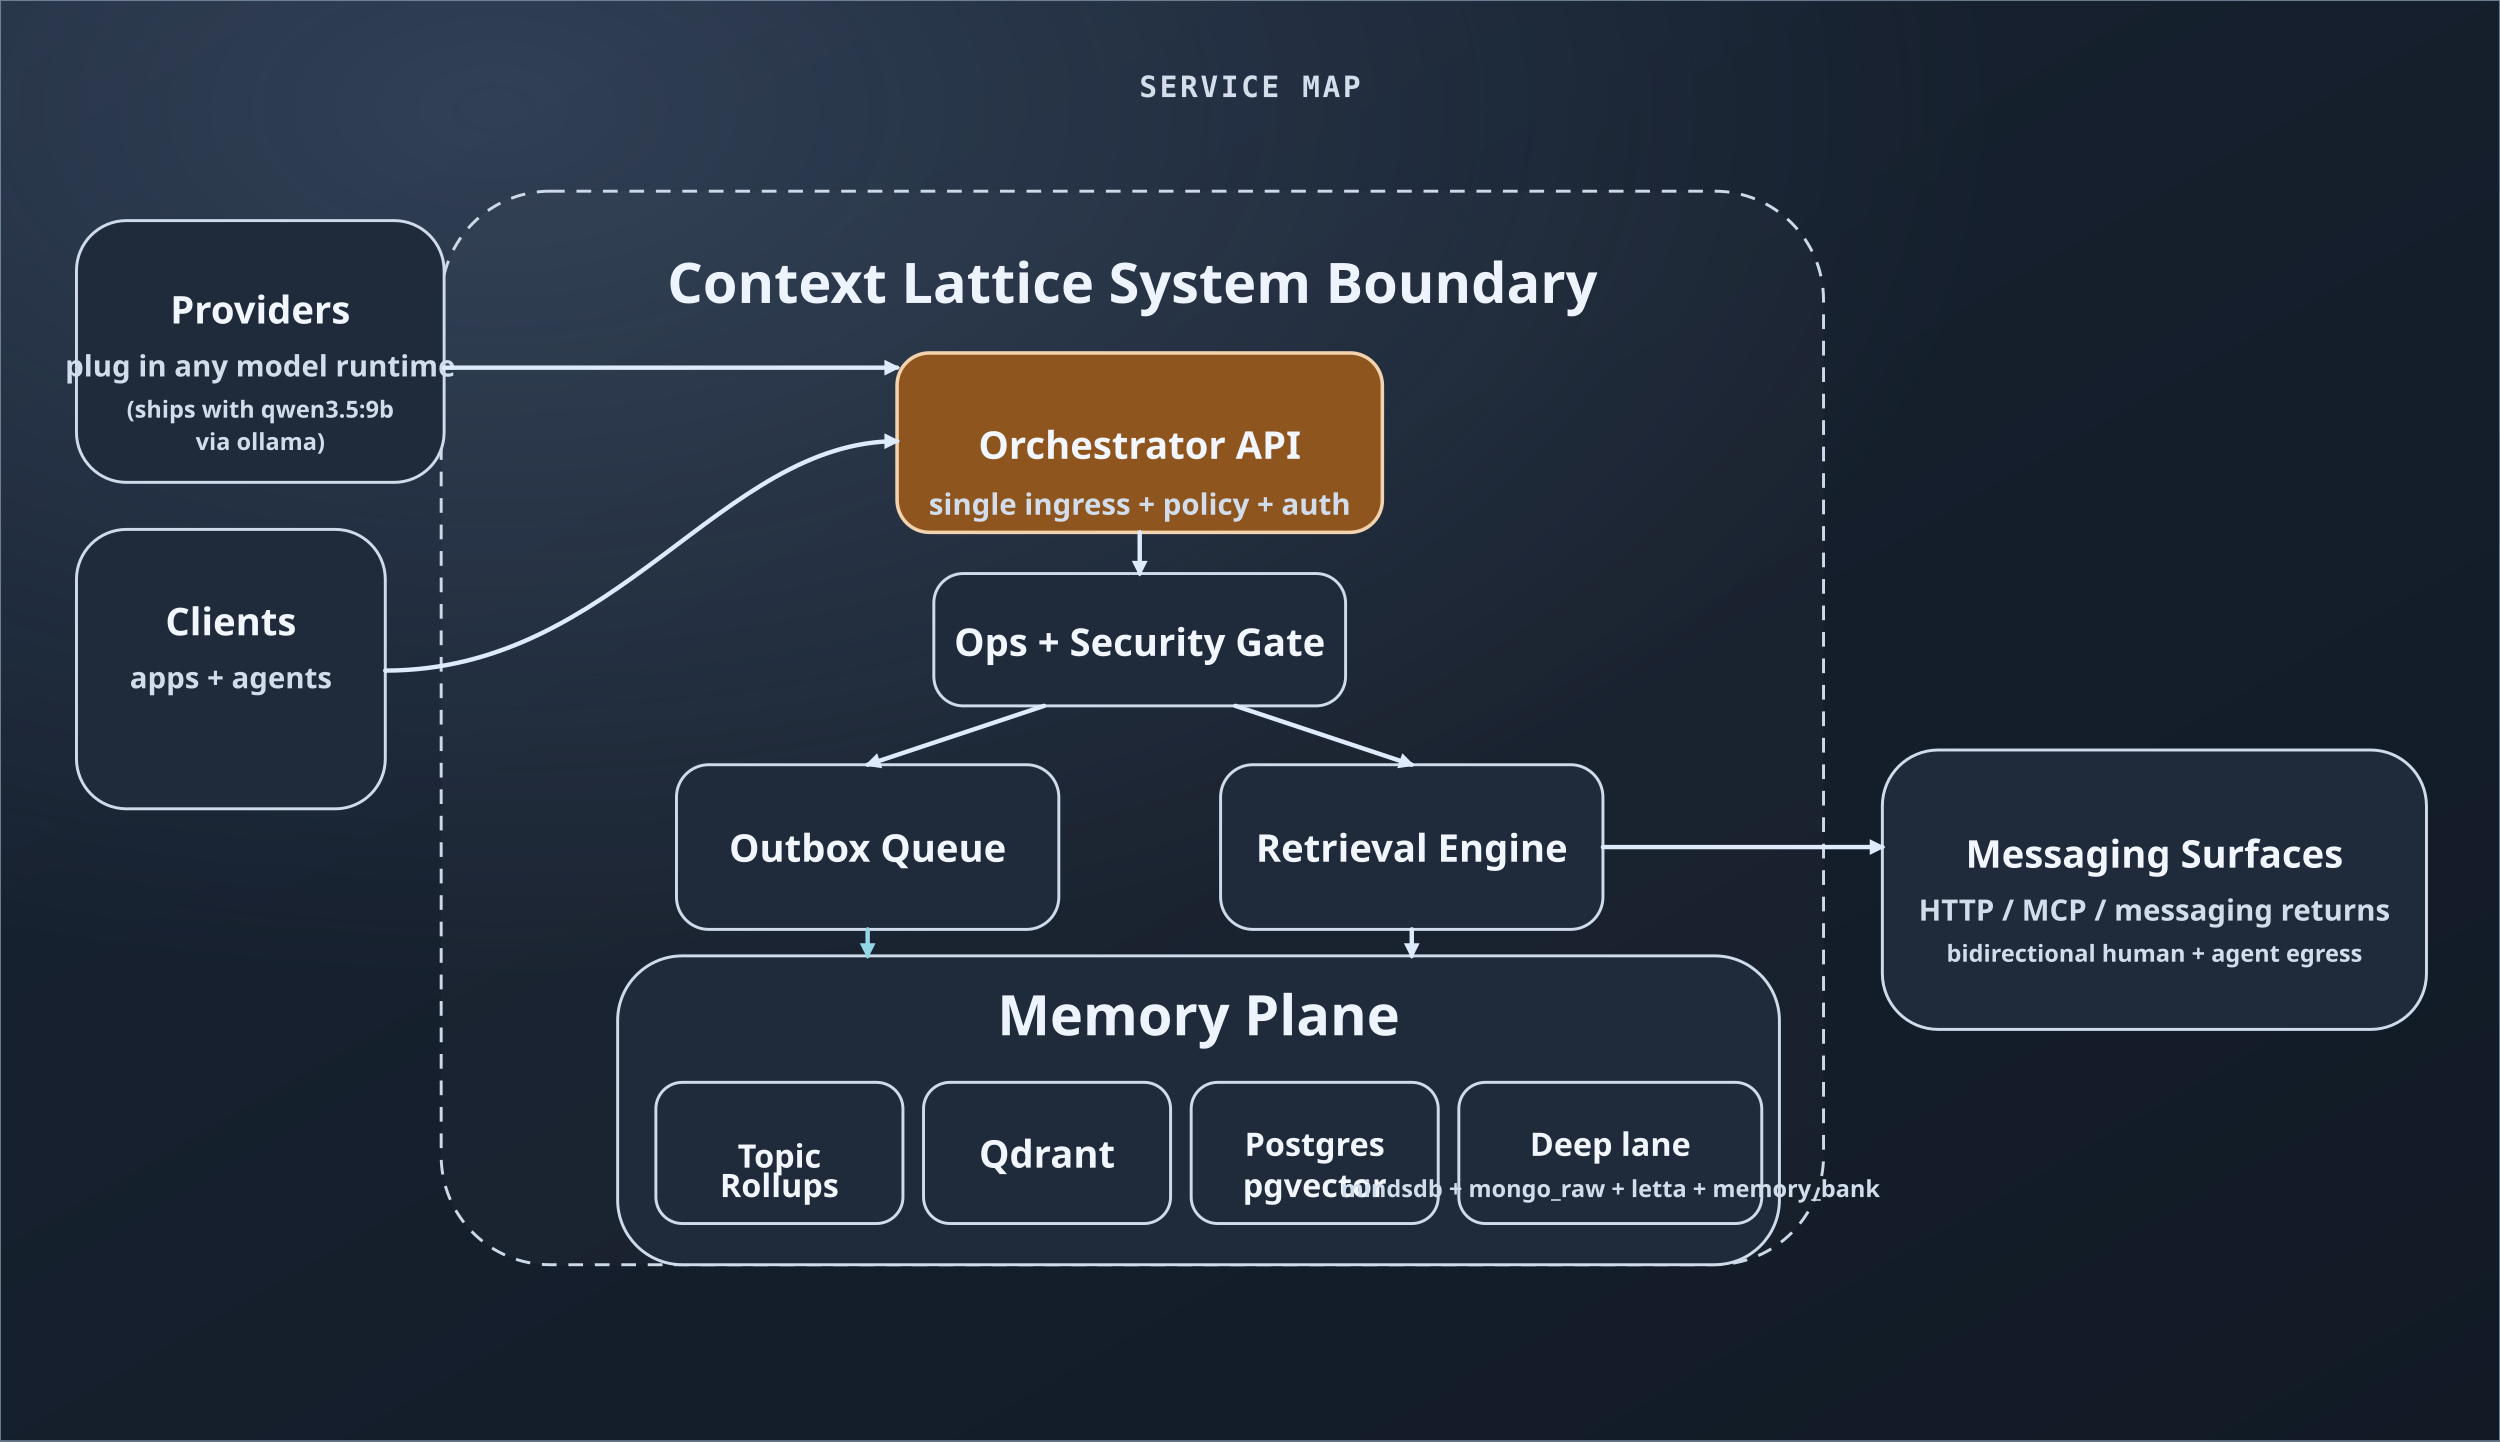
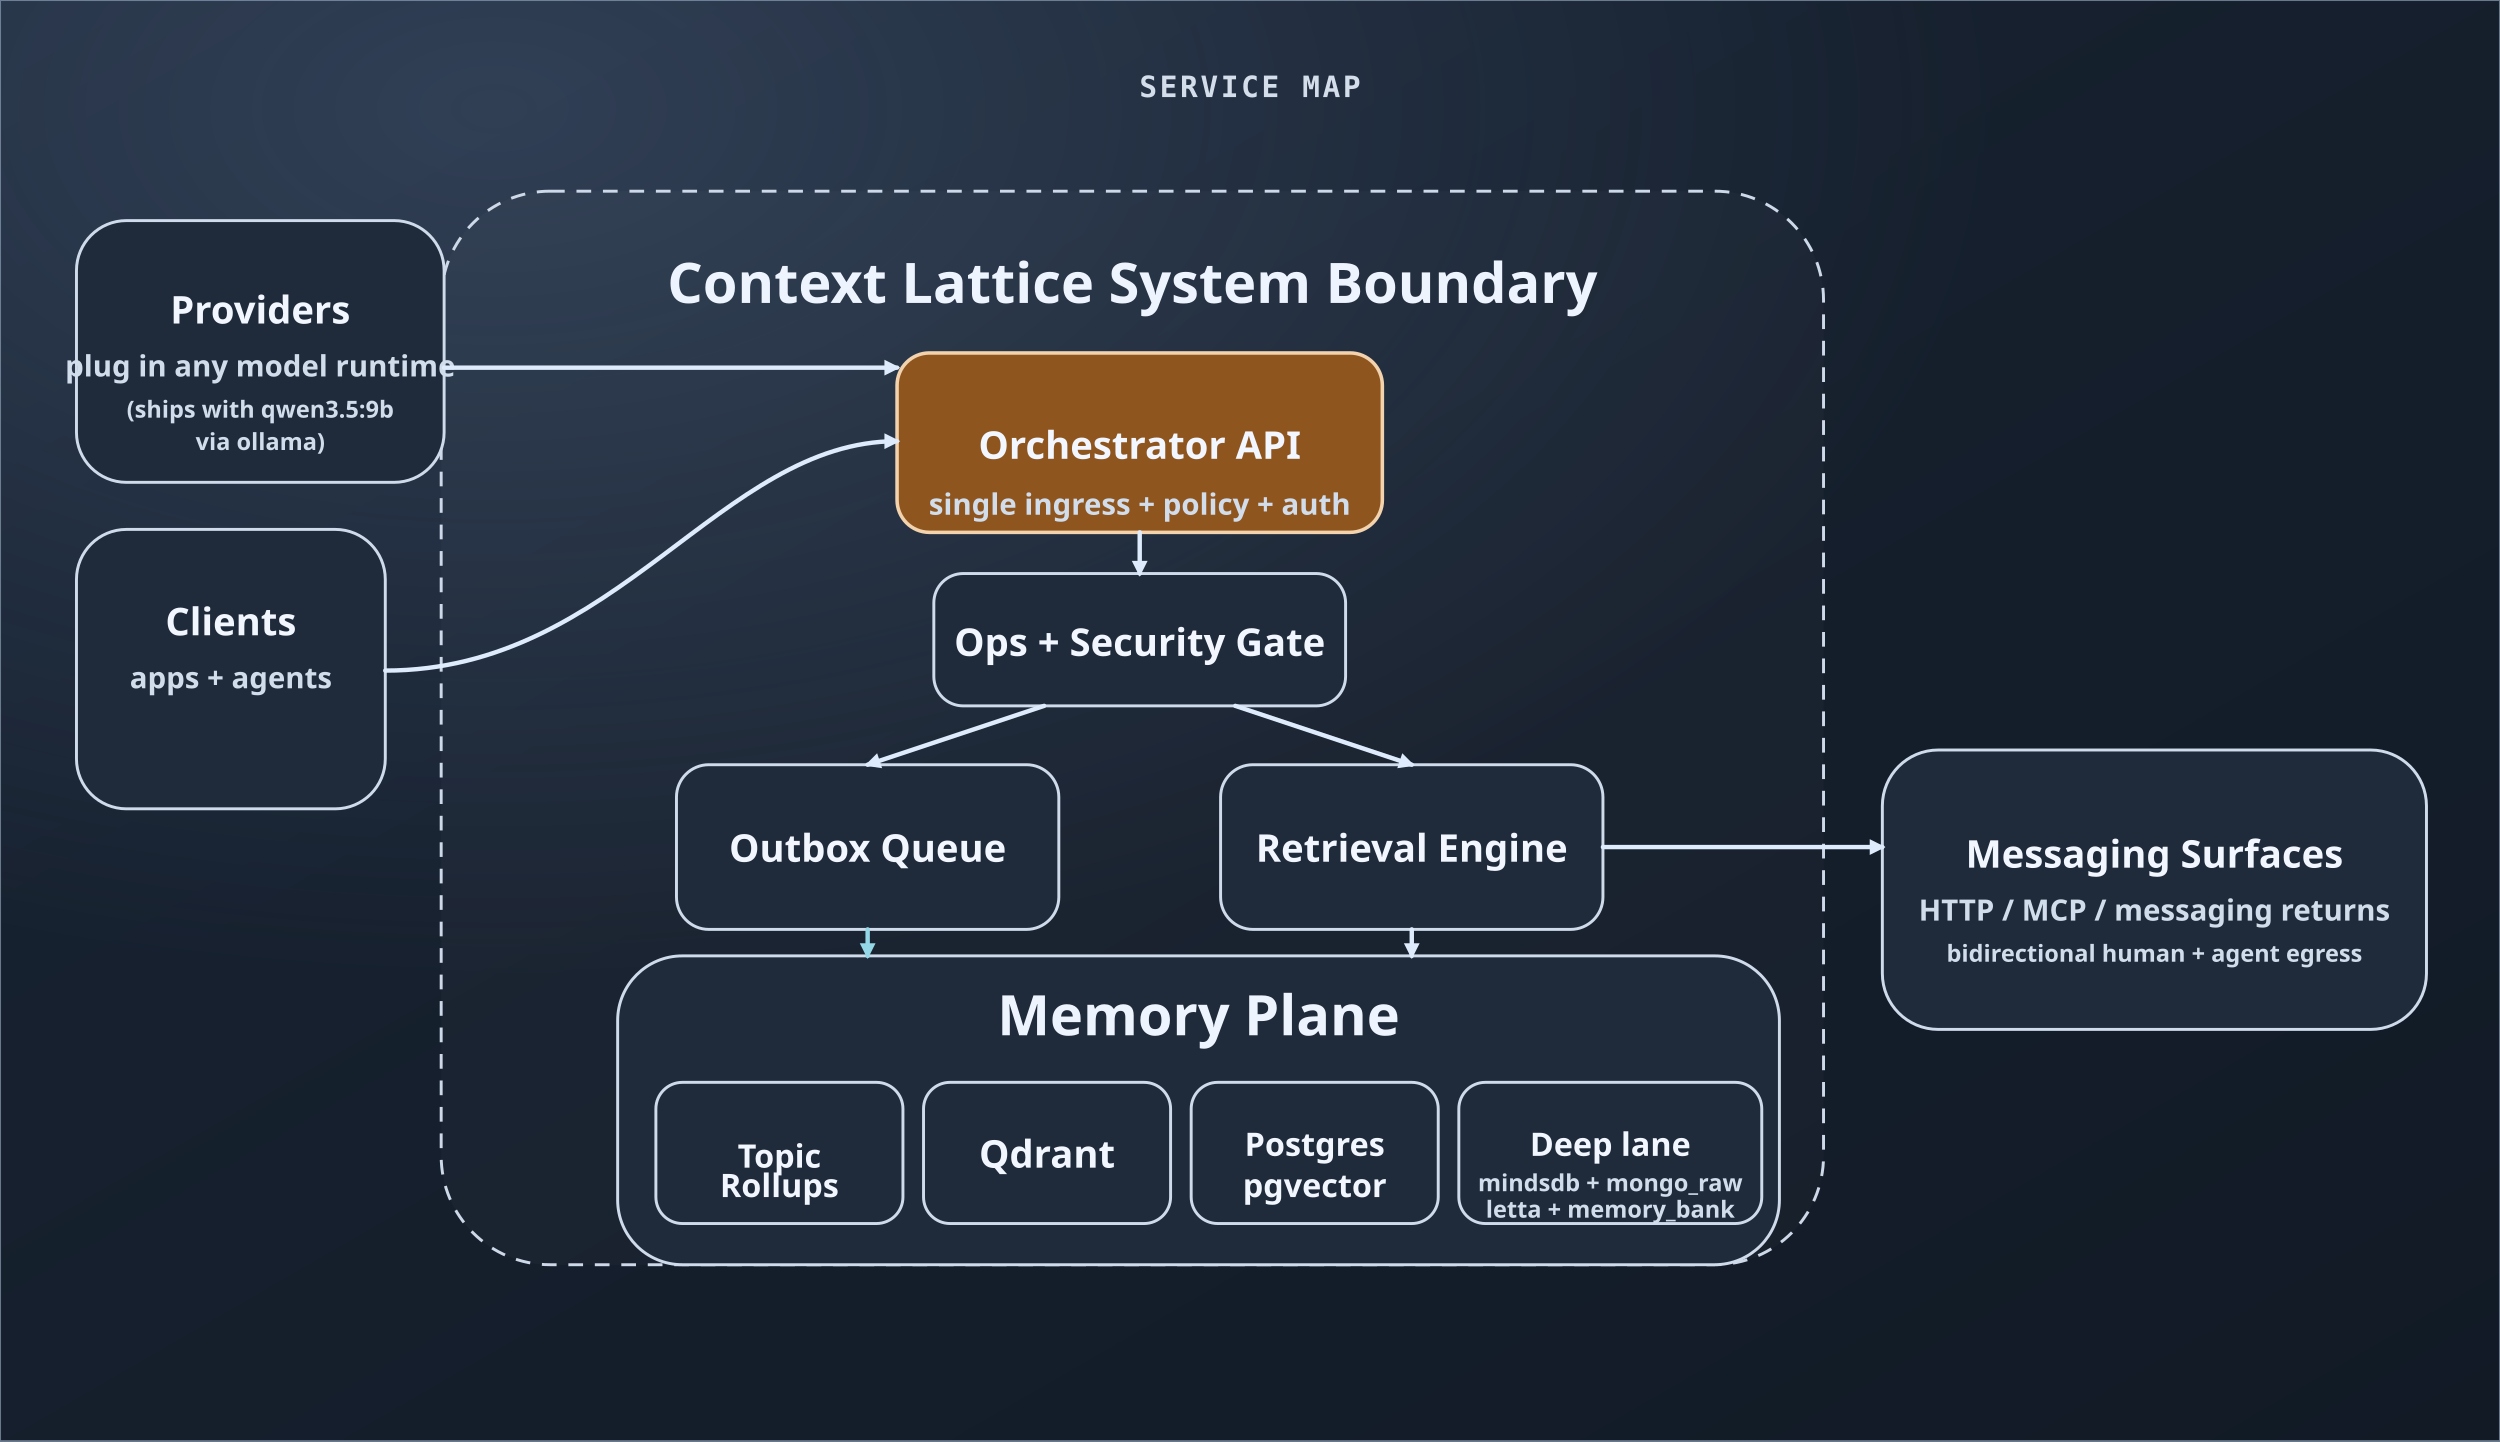
<svg xmlns="http://www.w3.org/2000/svg" width="1700" height="980" viewBox="0 0 1700 980" role="img" aria-label="Service map showing the single orchestrator control plane, memory services, and external dependencies">
  <defs>
    <linearGradient id="bg" x1="0%" y1="0%" x2="100%" y2="100%">
      <stop offset="0%" stop-color="#192434" />
      <stop offset="100%" stop-color="#111a25" />
    </linearGradient>
    <radialGradient id="glowA" cx="20%" cy="8%" r="60%">
      <stop offset="0%" stop-color="#88a5d2" stop-opacity="0.22" />
      <stop offset="100%" stop-color="#88a5d2" stop-opacity="0" />
    </radialGradient>
    <marker id="arrow" markerWidth="10.737" markerHeight="10.737" refX="8.59" refY="5.369" orient="auto" markerUnits="userSpaceOnUse">
      <path d="M0 0 L10.737 5.369 L0 10.737 Z" fill="#deebfc" />
    </marker>
    <marker id="arrowAsync" markerWidth="10.737" markerHeight="10.737" refX="8.59" refY="5.369" orient="auto" markerUnits="userSpaceOnUse">
      <path d="M0 0 L10.737 5.369 L0 10.737 Z" fill="#94d8e8" />
    </marker>
    <style>
      .frame { fill: url(#bg); stroke: #69788b; stroke-width: 1.4; }
      .boundary { fill: rgba(255,255,255,0.02); stroke: #cdd8e8; stroke-width: 2; stroke-dasharray: 10 8; }
      .node { fill: #1f2b3a; stroke: #cfdbeb; stroke-width: 2; }
      .core { fill: #8f551f; stroke: #f2d3ad; stroke-width: 2.4; }
      .title { font: 700 20px 'IBM Plex Mono', monospace; fill: #d4deeb; letter-spacing: 0.09em; }
      .h2 { font: 700 38px 'IBM Plex Sans', sans-serif; fill: #eef4fd; }
      .label { font: 700 26px 'IBM Plex Sans', sans-serif; fill: #f1f6ff; }
      .label-small { font: 700 22px 'IBM Plex Sans', sans-serif; fill: #f1f6ff; }
      .sub { font: 600 20px 'IBM Plex Sans', sans-serif; fill: #d2ddec; }
      .sub-small { font: 600 16px 'IBM Plex Sans', sans-serif; fill: #d2ddec; }
      .sync { stroke: #deebfc; stroke-width: 3; fill: none; stroke-linecap: round; stroke-linejoin: round; }
      .async { stroke: #94d8e8; stroke-width: 3; fill: none; stroke-dasharray: 10 8; stroke-linecap: round; stroke-linejoin: round; }
    </style>
  </defs>
  <rect x="0" y="0" width="1700" height="980" class="frame" />
  <rect x="0" y="0" width="1700" height="980" fill="url(#glowA)" />
  <text x="850" y="66" text-anchor="middle" class="title">SERVICE MAP</text>
  <rect x="300" y="130" width="940" height="730" rx="74" class="boundary" />
  <text x="770" y="206" text-anchor="middle" class="h2">Context Lattice System Boundary</text>
  <rect x="52" y="360" width="210" height="190" rx="34" class="node" />
  <text x="157" y="432" text-anchor="middle" class="label">Clients</text>
  <text x="157" y="468" text-anchor="middle" class="sub">apps + agents</text>
  <rect x="610" y="240" width="330" height="122" rx="22" class="core" />
  <text x="775" y="312" text-anchor="middle" class="label">Orchestrator API</text>
  <text x="775" y="350" text-anchor="middle" class="sub">single ingress + policy + auth</text>
  <rect x="635" y="390" width="280" height="90" rx="20" class="node" />
  <text x="775" y="446" text-anchor="middle" class="label">Ops + Security Gate</text>
  <rect x="460" y="520" width="260" height="112" rx="22" class="node" />
  <text x="590" y="586" text-anchor="middle" class="label">Outbox Queue</text>
  <rect x="830" y="520" width="260" height="112" rx="22" class="node" />
  <text x="960" y="586" text-anchor="middle" class="label">Retrieval Engine</text>
  <rect x="420" y="650" width="790" height="210" rx="44" class="node" />
  <text x="815" y="704" text-anchor="middle" class="h2">Memory Plane</text>
  <rect x="446" y="736" width="168" height="96" rx="18" class="node" />
  <text x="530" y="794" text-anchor="middle" class="label-small">Topic</text>
  <text x="530" y="814" text-anchor="middle" class="label-small">Rollups</text>
  <rect x="628" y="736" width="168" height="96" rx="18" class="node" />
  <text x="712" y="794" text-anchor="middle" class="label">Qdrant</text>
  <rect x="810" y="736" width="168" height="96" rx="18" class="node" />
  <text x="894" y="786" text-anchor="middle" class="label-small">Postgres</text>
  <text x="894" y="814" text-anchor="middle" class="label-small">pgvector</text>
  <rect x="992" y="736" width="206" height="96" rx="18" class="node" />
  <text x="1095" y="786" text-anchor="middle" class="label-small">Deep lane</text>
-   <text x="1095" y="814" text-anchor="middle" class="sub-small">mindsdb + mongo_raw + letta + memory_bank</text>
+   <text x="1095" y="810" text-anchor="middle" class="sub-small">mindsdb + mongo_raw</text>
+   <text x="1095" y="828" text-anchor="middle" class="sub-small">letta + memory_bank</text>
  <rect x="52" y="150" width="250" height="178" rx="34" class="node" />
  <text x="177" y="220" text-anchor="middle" class="label">Providers</text>
  <text x="177" y="256" text-anchor="middle" class="sub">plug in any model runtime</text>
  <text x="177" y="284" text-anchor="middle" class="sub-small">(ships with qwen3.5:9b</text>
  <text x="177" y="306" text-anchor="middle" class="sub-small">via ollama)</text>
  <rect x="1280" y="510" width="370" height="190" rx="38" class="node" />
  <text x="1465" y="590" text-anchor="middle" class="label">Messaging Surfaces</text>
  <text x="1465" y="626" text-anchor="middle" class="sub">HTTP / MCP / messaging returns</text>
  <text x="1465" y="654" text-anchor="middle" class="sub-small">bidirectional human + agent egress</text>
  <path class="sync" d="M262 456 C420 456,490 300,610 300" marker-end="url(#arrow)" />
  <path class="sync" d="M302 250 C430 250,500 250,610 250" marker-end="url(#arrow)" />
  <path class="sync" d="M775 362 V390" marker-end="url(#arrow)" />
  <path class="sync" d="M710 480 L590 520" marker-end="url(#arrow)" />
  <path class="sync" d="M840 480 L960 520" marker-end="url(#arrow)" />
  <path class="sync" d="M1090 576 H1280" marker-end="url(#arrow)" />
  <path class="sync" d="M960 632 V650" marker-end="url(#arrow)" />
  <path class="async" d="M590 632 V650" marker-end="url(#arrowAsync)" />
</svg>
